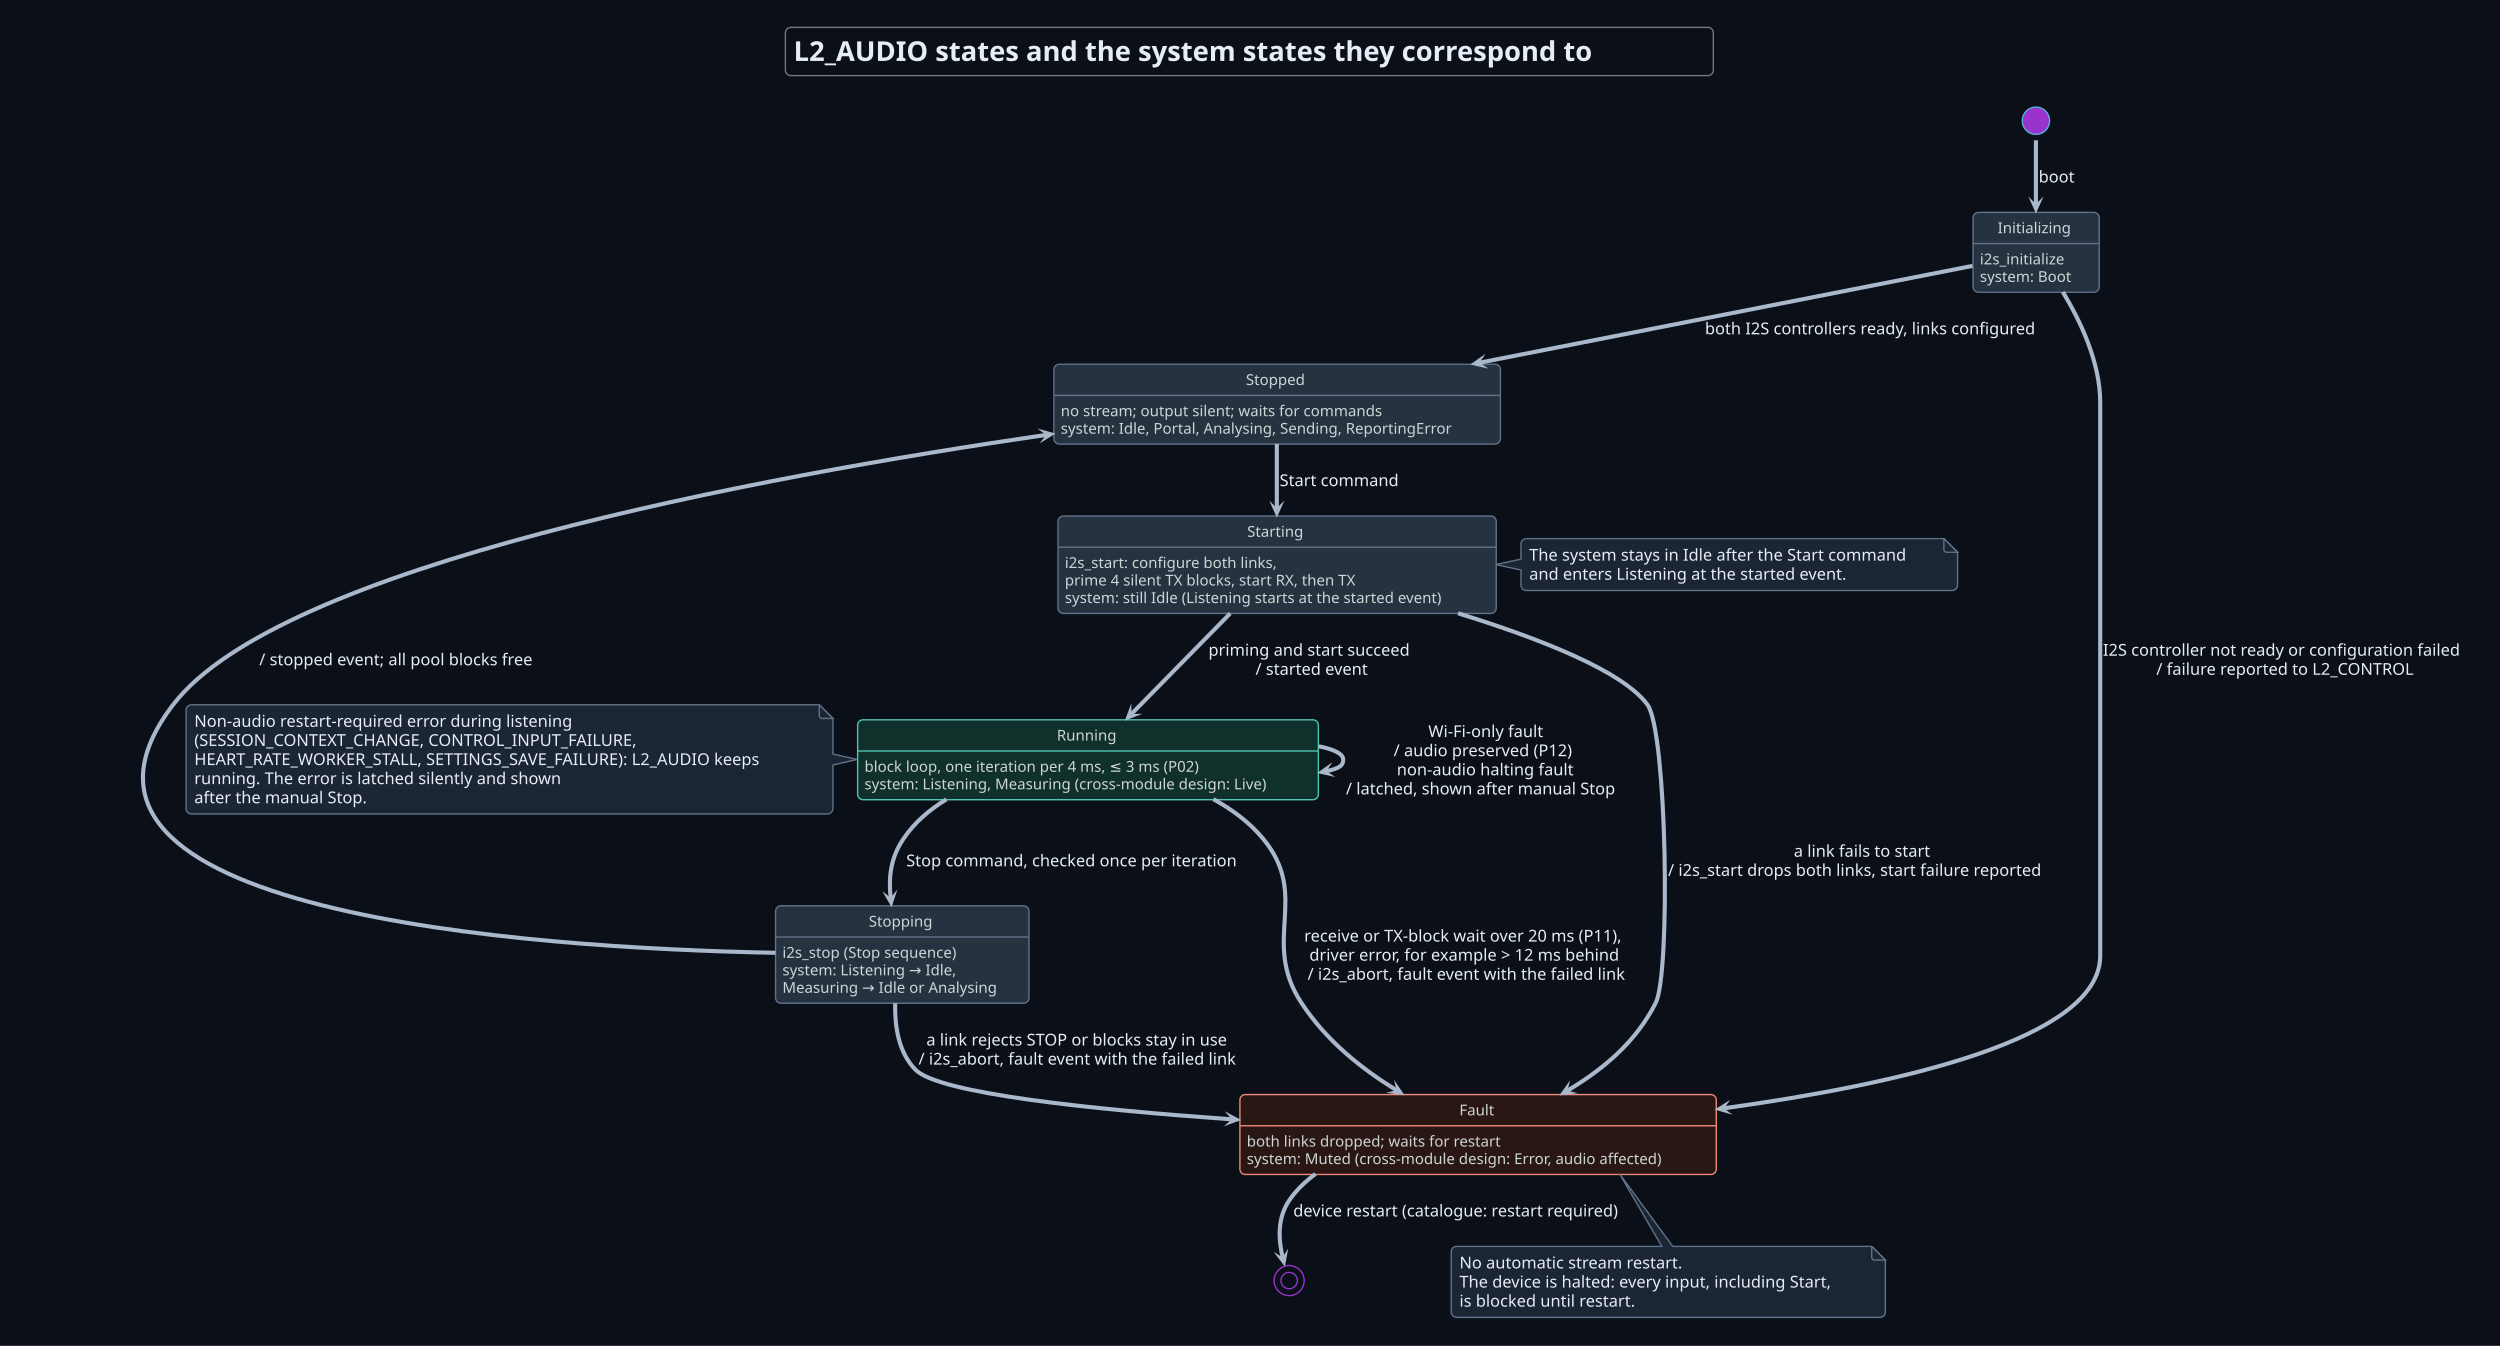
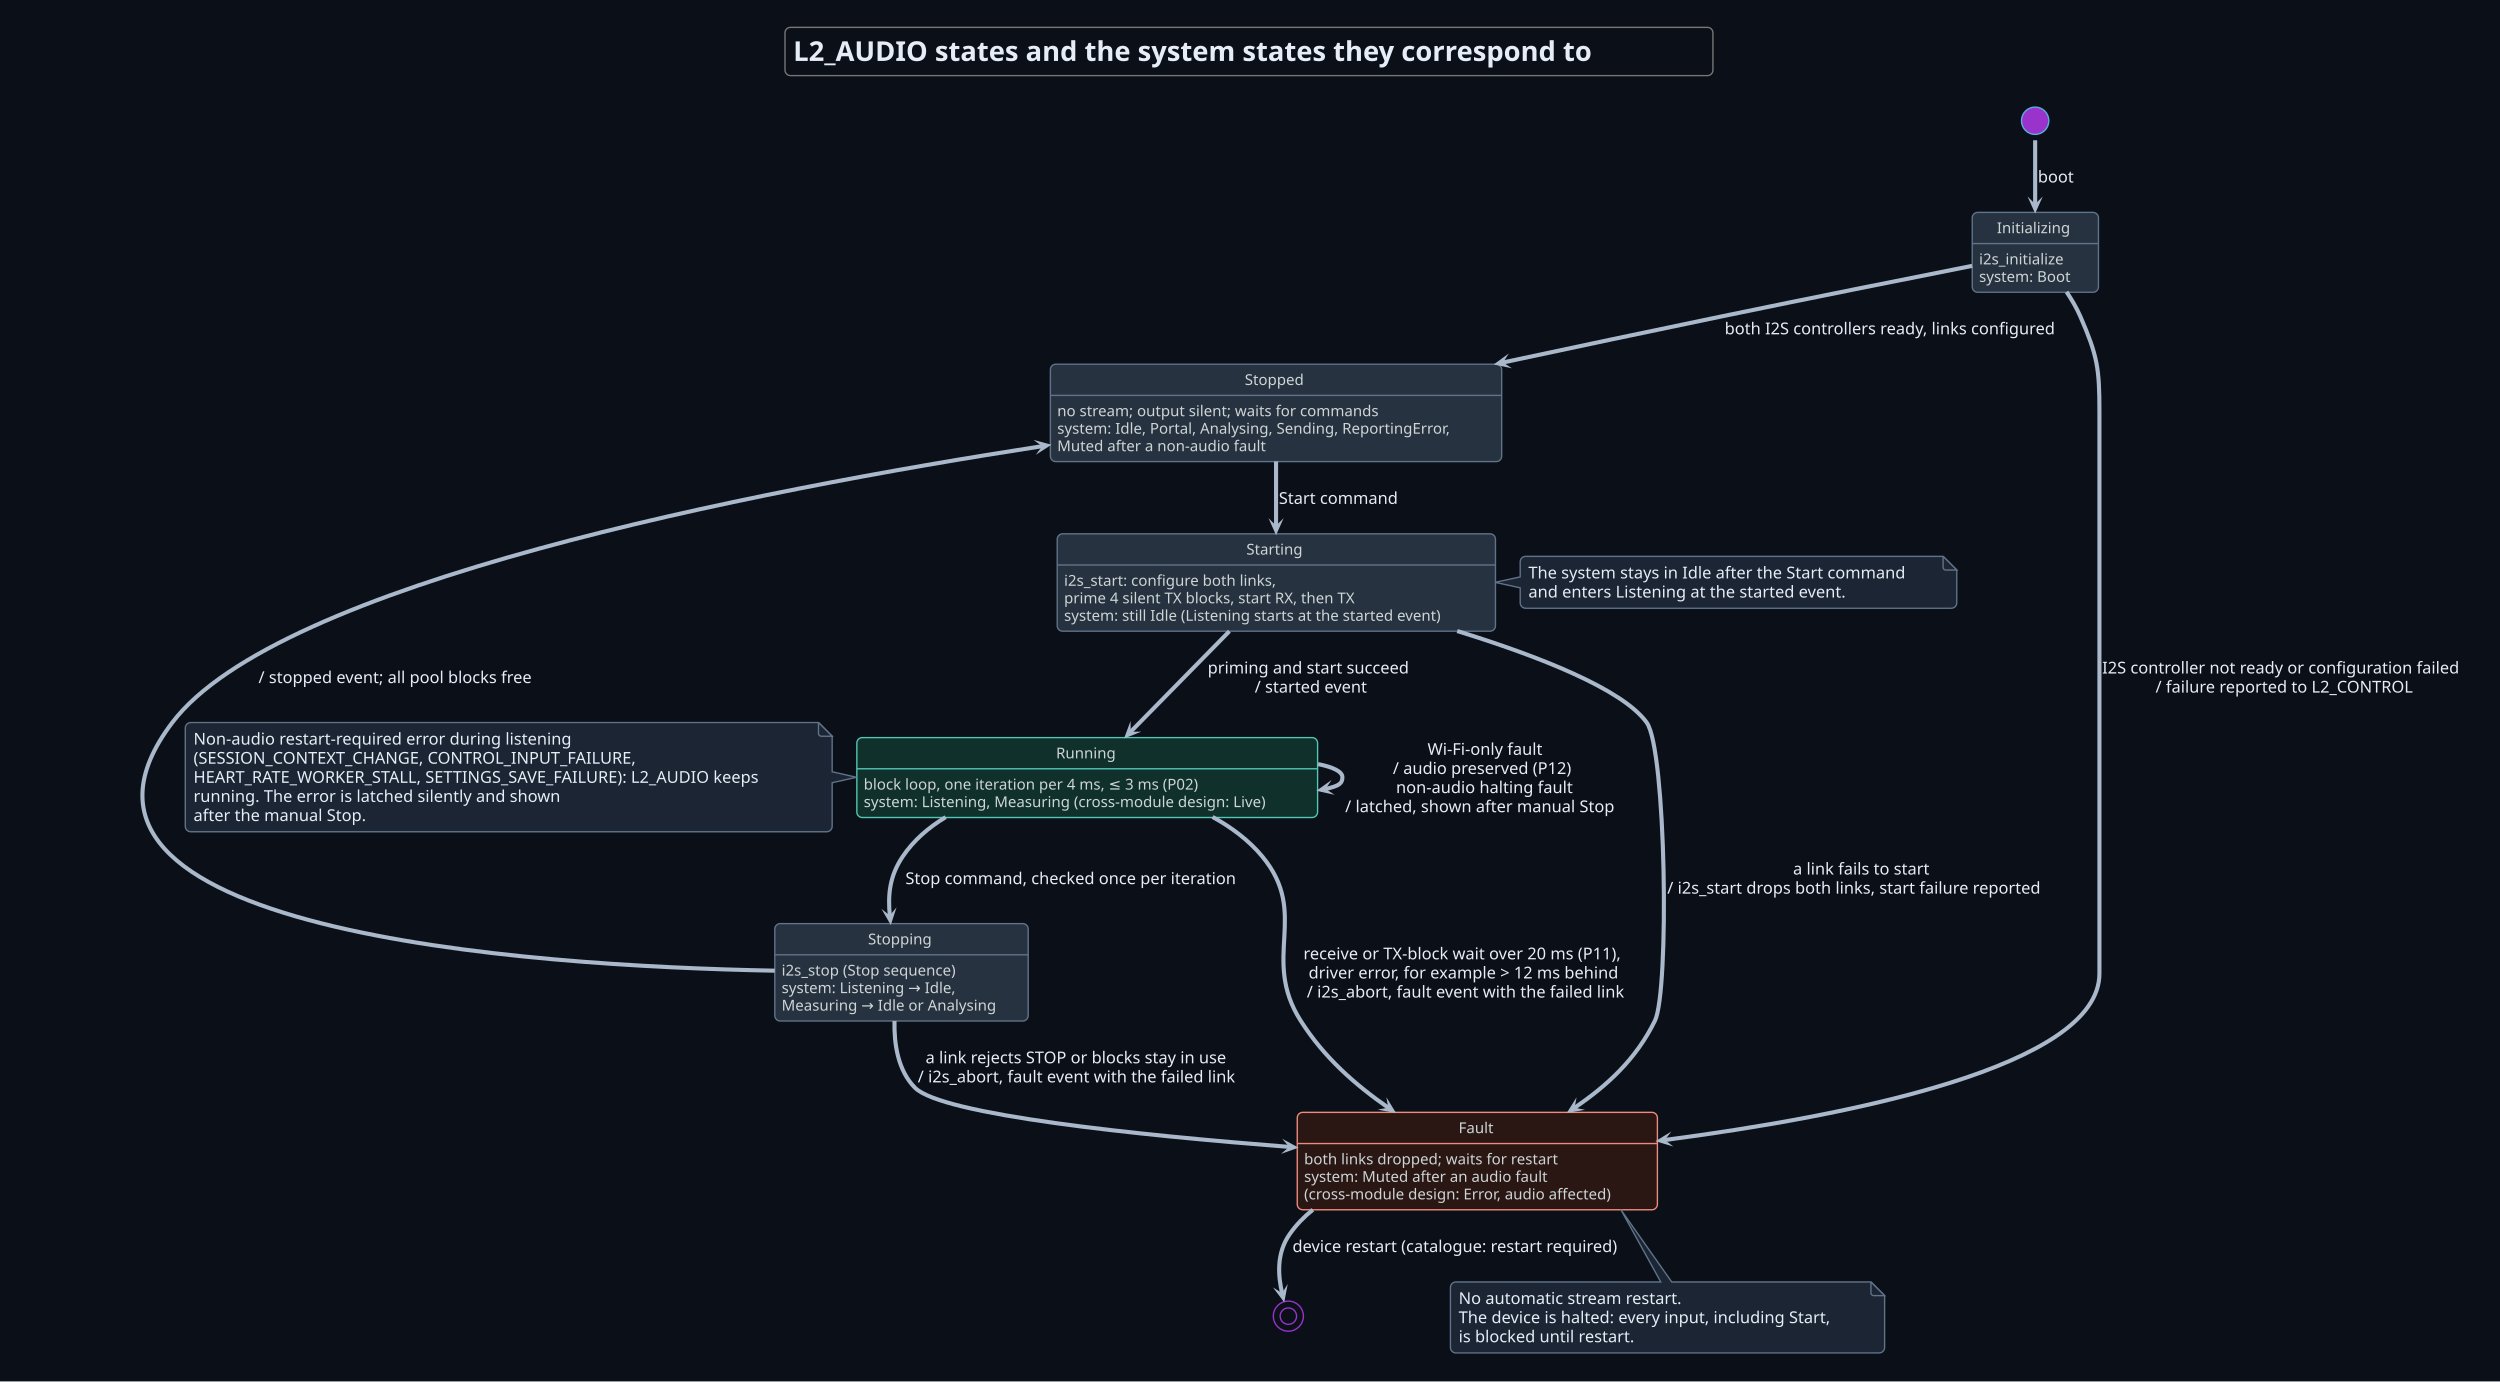
- <svg xmlns="http://www.w3.org/2000/svg" version="1.1" data-diagram-type="STATE" style="width:1904px;height:1025px;background:#0B1018;" width="1904.167px" height="1025px" viewBox="0 0 1904 1025" zoomAndPan="magnify" preserveAspectRatio="none" contentStyleType="text/css">
+ <svg xmlns="http://www.w3.org/2000/svg" version="1.1" data-diagram-type="STATE" style="width:1904px;height:1052px;background:#0B1018;" width="1904.167px" height="1052.083px" viewBox="0 0 1904 1052" zoomAndPan="magnify" preserveAspectRatio="none" contentStyleType="text/css">
  <defs />
  <g font-family="sans-serif" lengthAdjust="spacing">
-     <rect x="0" y="0" width="1904.167" height="1025" fill="#0B1018" style="stroke:none;" />
+     <rect x="0" y="0" width="1904.167" height="1052.083" fill="#0B1018" style="stroke:none;" />
    <g class="title" data-source-line="26">
-       <rect x="598.154" y="20.833" width="706.704" height="36.751" fill="none" style="stroke:#777;stroke-width:1.042;" rx="4.167" ry="4.167" />
-       <text x="604.404" y="46.421" fill="#E6EDF7" font-size="20.833" textLength="694.204" font-weight="700">L2_AUDIO states and the system states they correspond to</text>
+       <rect x="597.856" y="20.833" width="706.704" height="36.751" fill="none" style="stroke:#777;stroke-width:1.042;" rx="4.167" ry="4.167" />
+       <text x="604.106" y="46.421" fill="#E6EDF7" font-size="20.833" textLength="694.204" font-weight="700">L2_AUDIO states and the system states they correspond to</text>
    </g>
    <g class="entity" data-qualified-name="Initializing" id="ent0001" data-source-line="28">
-       <rect x="1502.647" y="161.751" width="96.135" height="60.848" fill="#273241" style="stroke:#61738A;stroke-width:1.042;" rx="4.167" ry="4.167" />
-       <line x1="1502.647" y1="185.506" x2="1598.782" y2="185.506" style="stroke:#61738A;stroke-width:1.042;" />
-       <text x="1521.403" y="177.596" fill="#CDD5D5" font-size="11.458" textLength="58.623">Initializing</text>
-       <text x="1507.856" y="201.35" fill="#CDD5D5" font-size="11.458" textLength="69.931">i2s_initialize</text>
-       <text x="1507.856" y="214.689" fill="#CDD5D5" font-size="11.458" textLength="75.302">system: Boot</text>
+       <rect x="1502.052" y="161.751" width="96.135" height="60.848" fill="#273241" style="stroke:#61738A;stroke-width:1.042;" rx="4.167" ry="4.167" />
+       <line x1="1502.052" y1="185.506" x2="1598.187" y2="185.506" style="stroke:#61738A;stroke-width:1.042;" />
+       <text x="1520.808" y="177.596" fill="#CDD5D5" font-size="11.458" textLength="58.623">Initializing</text>
+       <text x="1507.261" y="201.35" fill="#CDD5D5" font-size="11.458" textLength="69.931">i2s_initialize</text>
+       <text x="1507.261" y="214.689" fill="#CDD5D5" font-size="11.458" textLength="75.302">system: Boot</text>
    </g>
    <g class="entity" data-qualified-name="Stopped" id="ent0002" data-source-line="29">
-       <rect x="802.647" y="277.376" width="340.067" height="60.848" fill="#273241" style="stroke:#61738A;stroke-width:1.042;" rx="4.167" ry="4.167" />
-       <line x1="802.647" y1="301.131" x2="1142.714" y2="301.131" style="stroke:#61738A;stroke-width:1.042;" />
-       <text x="948.857" y="293.221" fill="#CDD5D5" font-size="11.458" textLength="47.646">Stopped</text>
-       <text x="807.856" y="316.975" fill="#CDD5D5" font-size="11.458" textLength="262.143">no stream; output silent; waits for commands</text>
-       <text x="807.856" y="330.314" fill="#CDD5D5" font-size="11.458" textLength="319.233">system: Idle, Portal, Analysing, Sending, ReportingError</text>
+       <rect x="799.969" y="277.376" width="343.709" height="74.186" fill="#273241" style="stroke:#61738A;stroke-width:1.042;" rx="4.167" ry="4.167" />
+       <line x1="799.969" y1="301.131" x2="1143.678" y2="301.131" style="stroke:#61738A;stroke-width:1.042;" />
+       <text x="948" y="293.221" fill="#CDD5D5" font-size="11.458" textLength="47.646">Stopped</text>
+       <text x="805.177" y="316.975" fill="#CDD5D5" font-size="11.458" textLength="262.143">no stream; output silent; waits for commands</text>
+       <text x="805.177" y="330.314" fill="#CDD5D5" font-size="11.458" textLength="322.875">system: Idle, Portal, Analysing, Sending, ReportingError,</text>
+       <text x="805.177" y="343.652" fill="#CDD5D5" font-size="11.458" textLength="168.277">Muted after a non-audio fault</text>
    </g>
    <g class="entity" data-qualified-name="Starting" id="ent0003" data-source-line="30">
-       <rect x="805.772" y="393.001" width="333.778" height="74.186" fill="#273241" style="stroke:#61738A;stroke-width:1.042;" rx="4.167" ry="4.167" />
-       <line x1="805.772" y1="416.756" x2="1139.55" y2="416.756" style="stroke:#61738A;stroke-width:1.042;" />
-       <text x="949.806" y="408.846" fill="#CDD5D5" font-size="11.458" textLength="45.71">Starting</text>
-       <text x="810.981" y="432.6" fill="#CDD5D5" font-size="11.458" textLength="173.649">i2s_start: configure both links,</text>
-       <text x="810.981" y="445.939" fill="#CDD5D5" font-size="11.458" textLength="242.869">prime 4 silent TX blocks, start RX, then TX</text>
-       <text x="810.981" y="459.277" fill="#CDD5D5" font-size="11.458" textLength="312.945">system: still Idle (Listening starts at the started event)</text>
+       <rect x="805.177" y="406.543" width="333.778" height="74.186" fill="#273241" style="stroke:#61738A;stroke-width:1.042;" rx="4.167" ry="4.167" />
+       <line x1="805.177" y1="430.298" x2="1138.955" y2="430.298" style="stroke:#61738A;stroke-width:1.042;" />
+       <text x="949.211" y="422.387" fill="#CDD5D5" font-size="11.458" textLength="45.71">Starting</text>
+       <text x="810.386" y="446.142" fill="#CDD5D5" font-size="11.458" textLength="173.649">i2s_start: configure both links,</text>
+       <text x="810.386" y="459.48" fill="#CDD5D5" font-size="11.458" textLength="242.869">prime 4 silent TX blocks, start RX, then TX</text>
+       <text x="810.386" y="472.819" fill="#CDD5D5" font-size="11.458" textLength="312.945">system: still Idle (Listening starts at the started event)</text>
    </g>
    <g class="entity" data-qualified-name="Running" id="ent0004" data-source-line="31">
-       <rect x="653.168" y="548.21" width="350.898" height="60.848" fill="#10302B" style="stroke:#52C7B4;stroke-width:1.042;" rx="4.167" ry="4.167" />
-       <line x1="653.168" y1="571.965" x2="1004.066" y2="571.965" style="stroke:#52C7B4;stroke-width:1.042;" />
-       <text x="804.884" y="564.054" fill="#CDD5D5" font-size="11.458" textLength="47.467">Running</text>
-       <text x="658.376" y="587.809" fill="#CDD5D5" font-size="11.458" textLength="276.225">block loop, one iteration per 4 ms, ≤ 3 ms (P02)</text>
-       <text x="658.376" y="601.147" fill="#CDD5D5" font-size="11.458" textLength="330.065">system: Listening, Measuring (cross-module design: Live)</text>
+       <rect x="652.573" y="561.751" width="350.898" height="60.848" fill="#10302B" style="stroke:#52C7B4;stroke-width:1.042;" rx="4.167" ry="4.167" />
+       <line x1="652.573" y1="585.506" x2="1003.471" y2="585.506" style="stroke:#52C7B4;stroke-width:1.042;" />
+       <text x="804.289" y="577.596" fill="#CDD5D5" font-size="11.458" textLength="47.467">Running</text>
+       <text x="657.781" y="601.35" fill="#CDD5D5" font-size="11.458" textLength="276.225">block loop, one iteration per 4 ms, ≤ 3 ms (P02)</text>
+       <text x="657.781" y="614.689" fill="#CDD5D5" font-size="11.458" textLength="330.065">system: Listening, Measuring (cross-module design: Live)</text>
    </g>
    <g class="entity" data-qualified-name="Stopping" id="ent0005" data-source-line="32">
-       <rect x="590.668" y="689.876" width="193.005" height="74.186" fill="#273241" style="stroke:#61738A;stroke-width:1.042;" rx="4.167" ry="4.167" />
-       <line x1="590.668" y1="713.631" x2="783.673" y2="713.631" style="stroke:#61738A;stroke-width:1.042;" />
-       <text x="661.649" y="705.721" fill="#CDD5D5" font-size="11.458" textLength="51.042">Stopping</text>
-       <text x="595.876" y="729.475" fill="#CDD5D5" font-size="11.458" textLength="144.41">i2s_stop (Stop sequence)</text>
-       <text x="595.876" y="742.814" fill="#CDD5D5" font-size="11.458" textLength="142.401">system: Listening → Idle,</text>
-       <text x="595.876" y="756.152" fill="#CDD5D5" font-size="11.458" textLength="172.172">Measuring → Idle or Analysing</text>
+       <rect x="590.073" y="703.418" width="193.005" height="74.186" fill="#273241" style="stroke:#61738A;stroke-width:1.042;" rx="4.167" ry="4.167" />
+       <line x1="590.073" y1="727.173" x2="783.078" y2="727.173" style="stroke:#61738A;stroke-width:1.042;" />
+       <text x="661.054" y="719.262" fill="#CDD5D5" font-size="11.458" textLength="51.042">Stopping</text>
+       <text x="595.281" y="743.017" fill="#CDD5D5" font-size="11.458" textLength="144.41">i2s_stop (Stop sequence)</text>
+       <text x="595.281" y="756.355" fill="#CDD5D5" font-size="11.458" textLength="142.401">system: Listening → Idle,</text>
+       <text x="595.281" y="769.694" fill="#CDD5D5" font-size="11.458" textLength="172.172">Measuring → Idle or Analysing</text>
    </g>
    <g class="entity" data-qualified-name="Fault" id="ent0006" data-source-line="33">
-       <rect x="944.314" y="833.626" width="362.815" height="60.848" fill="#2A1714" style="stroke:#F08A7C;stroke-width:1.042;" rx="4.167" ry="4.167" />
-       <line x1="944.314" y1="857.381" x2="1307.129" y2="857.381" style="stroke:#F08A7C;stroke-width:1.042;" />
-       <text x="1111.446" y="849.471" fill="#CDD5D5" font-size="11.458" textLength="28.551">Fault</text>
-       <text x="949.522" y="873.225" fill="#CDD5D5" font-size="11.458" textLength="206.451">both links dropped; waits for restart</text>
-       <text x="949.522" y="886.564" fill="#CDD5D5" font-size="11.458" textLength="341.982">system: Muted (cross-module design: Error, audio affected)</text>
+       <rect x="987.99" y="847.168" width="274.282" height="74.186" fill="#2A1714" style="stroke:#F08A7C;stroke-width:1.042;" rx="4.167" ry="4.167" />
+       <line x1="987.99" y1="870.923" x2="1262.272" y2="870.923" style="stroke:#F08A7C;stroke-width:1.042;" />
+       <text x="1110.855" y="863.012" fill="#CDD5D5" font-size="11.458" textLength="28.551">Fault</text>
+       <text x="993.198" y="886.767" fill="#CDD5D5" font-size="11.458" textLength="206.451">both links dropped; waits for restart</text>
+       <text x="993.198" y="900.105" fill="#CDD5D5" font-size="11.458" textLength="198.798">system: Muted after an audio fault</text>
+       <text x="993.198" y="913.444" fill="#CDD5D5" font-size="11.458" textLength="253.448">(cross-module design: Error, audio affected)</text>
    </g>
    <g class="start_entity" data-qualified-name=".start." id="ent0007" data-source-line="34">
-       <ellipse cx="1550.564" cy="91.96" rx="10.417" ry="10.417" fill="#93C" style="stroke:#55B2DE;stroke-width:1.042;" />
+       <ellipse cx="1549.969" cy="91.96" rx="10.417" ry="10.417" fill="#93C" style="stroke:#55B2DE;stroke-width:1.042;" />
    </g>
    <g class="end_entity" data-qualified-name=".end." id="ent0019" data-source-line="45">
-       <ellipse cx="981.814" cy="975.293" rx="11.458" ry="11.458" fill="none" style="stroke:#93C;stroke-width:1.042;" />
-       <ellipse cx="981.814" cy="975.293" rx="6.25" ry="6.25" fill="none" style="stroke:#93C;stroke-width:1.042;" />
+       <ellipse cx="981.219" cy="1002.376" rx="11.458" ry="11.458" fill="none" style="stroke:#93C;stroke-width:1.042;" />
+       <ellipse cx="981.219" cy="1002.376" rx="6.25" ry="6.25" fill="none" style="stroke:#93C;stroke-width:1.042;" />
    </g>
    <g class="entity" data-qualified-name="GMN21" id="ent0022" data-source-line="47">
-       <path d="M1105.251,953.418 L1105.251,999.154 A4.167,4.167 0 0 0 1109.418,1003.32 L1431.737,1003.32 A4.167,4.167 0 0 0 1435.903,999.154 L1435.903,959.668 L1425.487,949.251 L1273.967,949.251 L1233.603,894.229 L1265.634,949.251 L1109.418,949.251 A4.167,4.167 0 0 0 1105.251,953.418" style="stroke:#61738A;stroke-width:1.042;" fill="#1B2533" />
-       <path d="M1425.487,949.251 L1425.487,957.585 A2.083,2.083 0 0 0 1427.57,959.668 L1435.903,959.668 L1425.487,949.251" style="stroke:#61738A;stroke-width:1.042;" fill="#1B2533" />
-       <text x="1111.501" y="966.062" fill="#E6EDF7" font-size="12.5" textLength="182.129">No automatic stream restart.</text>
-       <text x="1111.501" y="980.613" fill="#E6EDF7" font-size="12.5" textLength="308.777">The device is halted: every input, including Start,</text>
-       <text x="1111.501" y="995.164" fill="#E6EDF7" font-size="12.5" textLength="144.305">is blocked until restart.</text>
+       <path d="M1104.656,980.501 L1104.656,1026.237 A4.167,4.167 0 0 0 1108.823,1030.404 L1431.142,1030.404 A4.167,4.167 0 0 0 1435.308,1026.237 L1435.308,986.751 L1424.892,976.335 L1273.177,976.335 L1234.346,921.132 L1264.844,976.335 L1108.823,976.335 A4.167,4.167 0 0 0 1104.656,980.501" style="stroke:#61738A;stroke-width:1.042;" fill="#1B2533" />
+       <path d="M1424.892,976.335 L1424.892,984.668 A2.083,2.083 0 0 0 1426.975,986.751 L1435.308,986.751 L1424.892,976.335" style="stroke:#61738A;stroke-width:1.042;" fill="#1B2533" />
+       <text x="1110.906" y="993.146" fill="#E6EDF7" font-size="12.5" textLength="182.129">No automatic stream restart.</text>
+       <text x="1110.906" y="1007.697" fill="#E6EDF7" font-size="12.5" textLength="308.777">The device is halted: every input, including Start,</text>
+       <text x="1110.906" y="1022.247" fill="#E6EDF7" font-size="12.5" textLength="144.305">is blocked until restart.</text>
    </g>
    <g class="entity" data-qualified-name="GMN24" id="ent0025" data-source-line="52">
-       <path d="M141.71,540.918 L141.71,615.755 A4.167,4.167 0 0 0 145.876,619.922 L630.207,619.922 A4.167,4.167 0 0 0 634.373,615.755 L634.373,582.585 L652.818,578.418 L634.373,574.251 L634.373,547.168 L623.957,536.751 L145.876,536.751 A4.167,4.167 0 0 0 141.71,540.918" style="stroke:#61738A;stroke-width:1.042;" fill="#1B2533" />
-       <path d="M623.957,536.751 L623.957,545.085 A2.083,2.083 0 0 0 626.04,547.168 L634.373,547.168 L623.957,536.751" style="stroke:#61738A;stroke-width:1.042;" fill="#1B2533" />
-       <text x="147.96" y="553.562" fill="#E6EDF7" font-size="12.5" textLength="303.723">Non-audio restart-required error during listening</text>
-       <text x="147.96" y="568.113" fill="#E6EDF7" font-size="12.5" textLength="360.162">(SESSION_CONTEXT_CHANGE, CONTROL_INPUT_FAILURE,</text>
-       <text x="147.96" y="582.664" fill="#E6EDF7" font-size="12.5" textLength="470.789">HEART_RATE_WORKER_STALL, SETTINGS_SAVE_FAILURE): L2_AUDIO keeps</text>
-       <text x="147.96" y="597.215" fill="#E6EDF7" font-size="12.5" textLength="299.054">running. The error is latched silently and shown</text>
-       <text x="147.96" y="611.766" fill="#E6EDF7" font-size="12.5" textLength="141.431">after the manual Stop.</text>
+       <path d="M141.115,554.46 L141.115,629.297 A4.167,4.167 0 0 0 145.281,633.464 L629.612,633.464 A4.167,4.167 0 0 0 633.778,629.297 L633.778,596.126 L652.223,591.96 L633.778,587.793 L633.778,560.71 L623.362,550.293 L145.281,550.293 A4.167,4.167 0 0 0 141.115,554.46" style="stroke:#61738A;stroke-width:1.042;" fill="#1B2533" />
+       <path d="M623.362,550.293 L623.362,558.626 A2.083,2.083 0 0 0 625.445,560.71 L633.778,560.71 L623.362,550.293" style="stroke:#61738A;stroke-width:1.042;" fill="#1B2533" />
+       <text x="147.365" y="567.104" fill="#E6EDF7" font-size="12.5" textLength="303.723">Non-audio restart-required error during listening</text>
+       <text x="147.365" y="581.655" fill="#E6EDF7" font-size="12.5" textLength="360.162">(SESSION_CONTEXT_CHANGE, CONTROL_INPUT_FAILURE,</text>
+       <text x="147.365" y="596.206" fill="#E6EDF7" font-size="12.5" textLength="470.789">HEART_RATE_WORKER_STALL, SETTINGS_SAVE_FAILURE): L2_AUDIO keeps</text>
+       <text x="147.365" y="610.756" fill="#E6EDF7" font-size="12.5" textLength="299.054">running. The error is latched silently and shown</text>
+       <text x="147.365" y="625.307" fill="#E6EDF7" font-size="12.5" textLength="141.431">after the manual Stop.</text>
    </g>
    <g class="entity" data-qualified-name="GMN27" id="ent0028" data-source-line="59">
-       <path d="M1158.376,414.355 L1158.376,425.814 L1139.197,429.98 L1158.376,434.147 L1158.376,445.54 A4.167,4.167 0 0 0 1162.543,449.707 L1486.705,449.707 A4.167,4.167 0 0 0 1490.872,445.54 L1490.872,420.605 L1480.455,410.189 L1162.543,410.189 A4.167,4.167 0 0 0 1158.376,414.355" style="stroke:#61738A;stroke-width:1.042;" fill="#1B2533" />
-       <path d="M1480.455,410.189 L1480.455,418.522 A2.083,2.083 0 0 0 1482.538,420.605 L1490.872,420.605 L1480.455,410.189" style="stroke:#61738A;stroke-width:1.042;" fill="#1B2533" />
-       <text x="1164.626" y="427" fill="#E6EDF7" font-size="12.5" textLength="310.62">The system stays in Idle after the Start command</text>
-       <text x="1164.626" y="441.551" fill="#E6EDF7" font-size="12.5" textLength="261.395">and enters Listening at the started event.</text>
+       <path d="M1157.781,427.897 L1157.781,439.355 L1138.602,443.522 L1157.781,447.689 L1157.781,459.082 A4.167,4.167 0 0 0 1161.948,463.249 L1486.11,463.249 A4.167,4.167 0 0 0 1490.276,459.082 L1490.276,434.147 L1479.86,423.73 L1161.948,423.73 A4.167,4.167 0 0 0 1157.781,427.897" style="stroke:#61738A;stroke-width:1.042;" fill="#1B2533" />
+       <path d="M1479.86,423.73 L1479.86,432.064 A2.083,2.083 0 0 0 1481.943,434.147 L1490.276,434.147 L1479.86,423.73" style="stroke:#61738A;stroke-width:1.042;" fill="#1B2533" />
+       <text x="1164.031" y="440.542" fill="#E6EDF7" font-size="12.5" textLength="310.62">The system stays in Idle after the Start command</text>
+       <text x="1164.031" y="455.092" fill="#E6EDF7" font-size="12.5" textLength="261.395">and enters Listening at the started event.</text>
    </g>
    <g class="link" data-entity-1="ent0007" data-entity-2="ent0001" id="lnk8" data-link-type="dependency">
-       <polygon points="1550.564,161.366,1554.731,151.991,1550.564,156.158,1546.397,151.991,1550.564,161.366" fill="#A9B8CA" style="stroke:#A9B8CA;stroke-width:1.042;stroke-linejoin:miter;stroke-miterlimit:10;" />
-       <path d="M1550.564,106.836 C1550.564,120.331 1550.564,137.767 1550.564,156.158" style="stroke:#A9B8CA;stroke-width:3.125;" fill="none" />
-       <text x="1552.647" y="138.979" fill="#E6EDF7" font-size="12.5" textLength="28.131">boot</text>
+       <polygon points="1549.969,161.366,1554.136,151.991,1549.969,156.158,1545.802,151.991,1549.969,161.366" fill="#A9B8CA" style="stroke:#A9B8CA;stroke-width:1.042;stroke-linejoin:miter;stroke-miterlimit:10;" />
+       <path d="M1549.969,106.836 C1549.969,120.331 1549.969,137.767 1549.969,156.158" style="stroke:#A9B8CA;stroke-width:3.125;" fill="none" />
+       <text x="1552.052" y="138.979" fill="#E6EDF7" font-size="12.5" textLength="28.131">boot</text>
    </g>
    <g class="link" data-entity-1="ent0001" data-entity-2="ent0002" id="lnk9" data-link-type="dependency">
-       <polygon points="1121.017,277.363,1131.019,279.645,1126.127,276.359,1129.413,271.468,1121.017,277.363" fill="#A9B8CA" style="stroke:#A9B8CA;stroke-width:1.042;stroke-linejoin:miter;stroke-miterlimit:10;" />
-       <path d="M1502.268,202.487 C1419.361,218.769 1251.869,251.664 1126.127,276.359" style="stroke:#A9B8CA;stroke-width:3.125;" fill="none" />
-       <text x="1298.481" y="254.604" fill="#E6EDF7" font-size="12.5" textLength="269.617">both I2S controllers ready, links configured</text>
+       <polygon points="1138.87,277.295,1148.909,279.411,1143.964,276.207,1147.168,271.262,1138.87,277.295" fill="#A9B8CA" style="stroke:#A9B8CA;stroke-width:1.042;stroke-linejoin:miter;stroke-miterlimit:10;" />
+       <path d="M1501.961,202.472 C1453.765,212.02 1377.402,227.26 1311.427,240.918 C1255.202,252.558 1198.899,264.47 1143.964,276.207" style="stroke:#A9B8CA;stroke-width:3.125;" fill="none" />
+       <text x="1313.511" y="254.604" fill="#E6EDF7" font-size="12.5" textLength="269.617">both I2S controllers ready, links configured</text>
    </g>
    <g class="link" data-entity-1="ent0001" data-entity-2="ent0006" id="lnk10" data-link-type="dependency">
-       <polygon points="1307.114,844.874,1316.97,847.723,1312.274,844.163,1315.833,839.467,1307.114,844.874" fill="#A9B8CA" style="stroke:#A9B8CA;stroke-width:1.042;stroke-linejoin:miter;stroke-miterlimit:10;" />
-       <path d="M1571.043,222.361 C1584.459,244.46 1599.522,276.061 1599.522,306.543 C1599.522,306.543 1599.522,306.543 1599.522,727.897 C1599.522,791.259 1446.004,825.749 1312.274,844.163" style="stroke:#A9B8CA;stroke-width:3.125;" fill="none" />
-       <text x="1601.606" y="499.396" fill="#E6EDF7" font-size="12.5" textLength="289.948">I2S controller not ready or configuration failed</text>
-       <text x="1642.231" y="513.947" fill="#E6EDF7" font-size="12.5" textLength="208.698">/ failure reported to L2_CONTROL</text>
+       <polygon points="1262.057,868.988,1271.894,871.902,1267.221,868.312,1270.812,863.639,1262.057,868.988" fill="#A9B8CA" style="stroke:#A9B8CA;stroke-width:1.042;stroke-linejoin:miter;stroke-miterlimit:10;" />
+       <path d="M1573.861,222.244 C1577.837,228.161 1581.565,234.535 1584.344,240.918 C1597.443,271.013 1598.927,280.492 1598.927,313.314 C1598.927,313.314 1598.927,313.314 1598.927,741.439 C1598.927,812.291 1407.199,849.985 1267.221,868.312" style="stroke:#A9B8CA;stroke-width:3.125;" fill="none" />
+       <text x="1601.011" y="512.937" fill="#E6EDF7" font-size="12.5" textLength="289.948">I2S controller not ready or configuration failed</text>
+       <text x="1641.636" y="527.488" fill="#E6EDF7" font-size="12.5" textLength="208.698">/ failure reported to L2_CONTROL</text>
    </g>
    <g class="link" data-entity-1="ent0002" data-entity-2="ent0003" id="lnk11" data-link-type="dependency">
-       <polygon points="972.439,392.939,976.606,383.564,972.439,387.731,968.272,383.564,972.439,392.939" fill="#A9B8CA" style="stroke:#A9B8CA;stroke-width:1.042;stroke-linejoin:miter;stroke-miterlimit:10;" />
-       <path d="M972.439,338.058 C972.439,354.615 972.439,370.208 972.439,387.731" style="stroke:#A9B8CA;stroke-width:3.125;" fill="none" />
-       <text x="974.522" y="370.229" fill="#E6EDF7" font-size="12.5" textLength="96.899">Start command</text>
+       <polygon points="971.844,406.313,976.011,396.938,971.844,401.105,967.677,396.938,971.844,406.313" fill="#A9B8CA" style="stroke:#A9B8CA;stroke-width:1.042;stroke-linejoin:miter;stroke-miterlimit:10;" />
+       <path d="M971.844,351.474 C971.844,368.645 971.844,383.922 971.844,401.105" style="stroke:#A9B8CA;stroke-width:3.125;" fill="none" />
+       <text x="973.927" y="383.771" fill="#E6EDF7" font-size="12.5" textLength="96.899">Start command</text>
    </g>
    <g class="link" data-entity-1="ent0003" data-entity-2="ent0004" id="lnk12" data-link-type="dependency">
-       <polygon points="857.544,547.999,867.086,544.23,861.194,544.283,861.141,538.391,857.544,547.999" fill="#A9B8CA" style="stroke:#A9B8CA;stroke-width:1.042;stroke-linejoin:miter;stroke-miterlimit:10;" />
-       <path d="M936.905,467.2 C912.462,492.086 884.058,521.004 861.194,544.283" style="stroke:#A9B8CA;stroke-width:3.125;" fill="none" />
-       <text x="920.356" y="499.396" fill="#E6EDF7" font-size="12.5" textLength="164.099">priming and start succeed</text>
-       <text x="956.156" y="513.947" fill="#E6EDF7" font-size="12.5" textLength="92.499">/ started event</text>
+       <polygon points="856.949,561.54,866.491,557.772,860.598,557.824,860.546,551.932,856.949,561.54" fill="#A9B8CA" style="stroke:#A9B8CA;stroke-width:1.042;stroke-linejoin:miter;stroke-miterlimit:10;" />
+       <path d="M936.31,480.741 C911.867,505.628 883.463,534.546 860.598,557.824" style="stroke:#A9B8CA;stroke-width:3.125;" fill="none" />
+       <text x="919.761" y="512.937" fill="#E6EDF7" font-size="12.5" textLength="164.099">priming and start succeed</text>
+       <text x="955.561" y="527.488" fill="#E6EDF7" font-size="12.5" textLength="92.499">/ started event</text>
    </g>
    <g class="link" data-entity-1="ent0003" data-entity-2="ent0006" id="lnk13" data-link-type="dependency">
-       <polygon points="1188.69,833.608,1198.879,832.409,1193.17,830.951,1194.628,825.242,1188.69,833.608" fill="#A9B8CA" style="stroke:#A9B8CA;stroke-width:1.042;stroke-linejoin:miter;stroke-miterlimit:10;" />
-       <path d="M1110.436,467.062 C1172.612,486.289 1236.241,511.211 1254.731,536.751 C1269.532,557.197 1272.409,741.329 1260.981,763.835 C1245.622,794.081 1220.677,814.636 1193.17,830.951" style="stroke:#A9B8CA;stroke-width:3.125;" fill="none" />
-       <text x="1366.156" y="652.521" fill="#E6EDF7" font-size="12.5" textLength="112.842">a link fails to start</text>
-       <text x="1270.356" y="667.072" fill="#E6EDF7" font-size="12.5" textLength="304.443">/ i2s_start drops both links, start failure reported</text>
+       <polygon points="1194.253,846.98,1204.357,845.198,1198.573,844.07,1199.701,838.286,1194.253,846.98" fill="#A9B8CA" style="stroke:#A9B8CA;stroke-width:1.042;stroke-linejoin:miter;stroke-miterlimit:10;" />
+       <path d="M1109.841,480.603 C1172.017,499.83 1235.646,524.752 1254.136,550.293 C1268.937,570.739 1271.454,754.692 1260.386,777.376 C1246.26,806.327 1224.271,826.758 1198.573,844.07" style="stroke:#A9B8CA;stroke-width:3.125;" fill="none" />
+       <text x="1365.561" y="666.062" fill="#E6EDF7" font-size="12.5" textLength="112.842">a link fails to start</text>
+       <text x="1269.761" y="680.613" fill="#E6EDF7" font-size="12.5" textLength="304.443">/ i2s_start drops both links, start failure reported</text>
    </g>
    <g class="link" data-entity-1="ent0004" data-entity-2="ent0005" id="lnk14" data-link-type="dependency">
-       <polygon points="678.895,689.703,682.066,679.946,678.354,684.523,673.778,680.811,678.895,689.703" fill="#A9B8CA" style="stroke:#A9B8CA;stroke-width:1.042;stroke-linejoin:miter;stroke-miterlimit:10;" />
-       <path d="M720.804,608.792 C707.929,616.572 696.415,626.406 688.064,638.835 C678.21,653.5 676.605,667.749 678.354,684.523" style="stroke:#A9B8CA;stroke-width:3.125;" fill="none" />
-       <text x="690.147" y="659.812" fill="#E6EDF7" font-size="12.5" textLength="270.575">Stop command, checked once per iteration</text>
+       <polygon points="678.3,703.245,681.471,693.488,677.759,698.064,673.183,694.352,678.3,703.245" fill="#A9B8CA" style="stroke:#A9B8CA;stroke-width:1.042;stroke-linejoin:miter;stroke-miterlimit:10;" />
+       <path d="M720.209,622.333 C707.334,630.114 695.82,639.948 687.469,652.376 C677.615,667.042 676.01,681.29 677.759,698.064" style="stroke:#A9B8CA;stroke-width:3.125;" fill="none" />
+       <text x="689.552" y="673.354" fill="#E6EDF7" font-size="12.5" textLength="270.575">Stop command, checked once per iteration</text>
    </g>
    <g class="link" data-entity-1="ent0005" data-entity-2="ent0002" id="lnk15" data-link-type="dependency">
-       <polygon points="802.568,330.362,792.69,327.589,797.413,331.112,793.89,335.836,802.568,330.362" fill="#A9B8CA" style="stroke:#A9B8CA;stroke-width:1.042;stroke-linejoin:miter;stroke-miterlimit:10;" />
-       <path d="M590.567,725.665 C401.43,721.955 10.417,695.483 131.814,536.751 C212.828,430.822 576.078,363.321 797.413,331.112" style="stroke:#A9B8CA;stroke-width:3.125;" fill="none" />
-       <text x="197.439" y="506.687" fill="#E6EDF7" font-size="12.5" textLength="224.329">/ stopped event; all pool blocks free</text>
+       <polygon points="799.546,338.903,789.646,336.213,794.399,339.696,790.916,344.449,799.546,338.903" fill="#A9B8CA" style="stroke:#A9B8CA;stroke-width:1.042;stroke-linejoin:miter;stroke-miterlimit:10;" />
+       <path d="M590.069,739.28 C401.112,735.708 10.417,709.478 131.219,550.293 C211.716,444.219 572.738,373.874 794.399,339.696" style="stroke:#A9B8CA;stroke-width:3.125;" fill="none" />
+       <text x="196.844" y="520.229" fill="#E6EDF7" font-size="12.5" textLength="224.329">/ stopped event; all pool blocks free</text>
    </g>
    <g class="link" data-entity-1="ent0005" data-entity-2="ent0006" id="lnk16" data-link-type="dependency">
-       <polygon points="944.039,852.927,934.982,848.107,938.844,852.558,934.393,856.42,944.039,852.927" fill="#A9B8CA" style="stroke:#A9B8CA;stroke-width:1.042;stroke-linejoin:miter;stroke-miterlimit:10;" />
-       <path d="M681.76,764.137 C681.335,781.774 684.376,801.914 697.439,814.876 C715.523,832.821 830.435,844.869 938.844,852.558" style="stroke:#A9B8CA;stroke-width:3.125;" fill="none" />
-       <text x="705.504" y="796.271" fill="#E6EDF7" font-size="12.5" textLength="249.237">a link rejects STOP or blocks stay in use</text>
-       <text x="699.522" y="810.822" fill="#E6EDF7" font-size="12.5" textLength="261.2">/ i2s_abort, fault event with the failed link</text>
+       <polygon points="987.749,873.955,978.728,869.07,982.557,873.549,978.078,877.378,987.749,873.955" fill="#A9B8CA" style="stroke:#A9B8CA;stroke-width:1.042;stroke-linejoin:miter;stroke-miterlimit:10;" />
+       <path d="M681.249,777.594 C680.847,795.209 683.883,815.355 696.844,828.418 C717.327,849.063 865.228,864.375 982.557,873.549" style="stroke:#A9B8CA;stroke-width:3.125;" fill="none" />
+       <text x="704.909" y="809.812" fill="#E6EDF7" font-size="12.5" textLength="249.237">a link rejects STOP or blocks stay in use</text>
+       <text x="698.927" y="824.363" fill="#E6EDF7" font-size="12.5" textLength="261.2">/ i2s_abort, fault event with the failed link</text>
    </g>
    <g class="link" data-entity-1="ent0004" data-entity-2="ent0006" id="lnk17" data-link-type="dependency">
-       <polygon points="1068.623,833.471,1062.83,825.004,1064.19,830.737,1058.456,832.097,1068.623,833.471" fill="#A9B8CA" style="stroke:#A9B8CA;stroke-width:1.042;stroke-linejoin:miter;stroke-miterlimit:10;" />
-       <path d="M924.096,608.646 C938.405,616.527 951.773,626.43 962.022,638.835 C998.359,682.813 959.8,716.199 991.189,763.835 C1010.398,792.987 1036.863,813.886 1064.19,830.737" style="stroke:#A9B8CA;stroke-width:3.125;" fill="none" />
-       <text x="993.272" y="717.104" fill="#E6EDF7" font-size="12.5" textLength="266.327">receive or TX-block wait over 20 ms (P11),</text>
-       <text x="997.2" y="731.655" fill="#E6EDF7" font-size="12.5" textLength="258.472">driver error, for example &gt; 12 ms behind</text>
-       <text x="995.836" y="746.206" fill="#E6EDF7" font-size="12.5" textLength="261.2">/ i2s_abort, fault event with the failed link</text>
+       <polygon points="1062.191,847.006,1056.849,838.247,1057.907,844.044,1052.11,845.102,1062.191,847.006" fill="#A9B8CA" style="stroke:#A9B8CA;stroke-width:1.042;stroke-linejoin:miter;stroke-miterlimit:10;" />
+       <path d="M923.501,622.188 C937.81,630.068 951.178,639.972 961.427,652.376 C997.764,696.355 959.968,729.246 990.594,777.376 C1008.442,805.426 1032.109,826.208 1057.907,844.044" style="stroke:#A9B8CA;stroke-width:3.125;" fill="none" />
+       <text x="992.677" y="730.646" fill="#E6EDF7" font-size="12.5" textLength="266.327">receive or TX-block wait over 20 ms (P11),</text>
+       <text x="996.605" y="745.197" fill="#E6EDF7" font-size="12.5" textLength="258.472">driver error, for example &gt; 12 ms behind</text>
+       <text x="995.241" y="759.747" fill="#E6EDF7" font-size="12.5" textLength="261.2">/ i2s_abort, fault event with the failed link</text>
    </g>
    <g class="link" data-entity-1="ent0004" data-entity-2="ent0004" id="lnk18" data-link-type="dependency">
-       <polygon points="1004.41,588.453,1014.424,590.682,1009.515,587.423,1012.775,582.514,1004.41,588.453" fill="#A9B8CA" style="stroke:#A9B8CA;stroke-width:1.042;stroke-linejoin:miter;stroke-miterlimit:10;" />
-       <path d="M1004.41,568.383 C1015.963,570.715 1022.96,574.06 1022.96,578.418 C1022.96,582.776 1021.069,585.09 1009.515,587.423" style="stroke:#A9B8CA;stroke-width:3.125;" fill="none" />
-       <text x="1087.778" y="561.375" fill="#E6EDF7" font-size="12.5" textLength="94.287">Wi-Fi-only fault</text>
-       <text x="1061.374" y="575.926" fill="#E6EDF7" font-size="12.5" textLength="147.095">/ audio preserved (P12)</text>
-       <text x="1063.806" y="590.476" fill="#E6EDF7" font-size="12.5" textLength="142.23">non-audio halting fault</text>
-       <text x="1025.043" y="605.027" fill="#E6EDF7" font-size="12.5" textLength="219.757">/ latched, shown after manual Stop</text>
+       <polygon points="1003.815,601.995,1013.829,604.224,1008.92,600.964,1012.18,596.055,1003.815,601.995" fill="#A9B8CA" style="stroke:#A9B8CA;stroke-width:1.042;stroke-linejoin:miter;stroke-miterlimit:10;" />
+       <path d="M1003.815,581.925 C1015.368,584.257 1022.365,587.602 1022.365,591.96 C1022.365,596.318 1020.474,598.632 1008.92,600.964" style="stroke:#A9B8CA;stroke-width:3.125;" fill="none" />
+       <text x="1087.183" y="574.917" fill="#E6EDF7" font-size="12.5" textLength="94.287">Wi-Fi-only fault</text>
+       <text x="1060.779" y="589.467" fill="#E6EDF7" font-size="12.5" textLength="147.095">/ audio preserved (P12)</text>
+       <text x="1063.211" y="604.018" fill="#E6EDF7" font-size="12.5" textLength="142.23">non-audio halting fault</text>
+       <text x="1024.448" y="618.569" fill="#E6EDF7" font-size="12.5" textLength="219.757">/ latched, shown after manual Stop</text>
    </g>
    <g class="link" data-entity-1="ent0006" data-entity-2="ent0019" id="lnk20" data-link-type="dependency">
-       <polygon points="978.282,963.43,980.137,953.34,977.062,958.367,972.036,955.291,978.282,963.43" fill="#A9B8CA" style="stroke:#A9B8CA;stroke-width:1.042;stroke-linejoin:miter;stroke-miterlimit:10;" />
-       <path d="M1001.892,894.075 C994.662,899.331 988.18,905.517 982.856,912.793 C972.089,927.506 973.785,944.761 977.062,958.367" style="stroke:#A9B8CA;stroke-width:3.125;" fill="none" />
-       <text x="984.939" y="926.479" fill="#E6EDF7" font-size="12.5" textLength="269.489">device restart (catalogue: restart required)</text>
+       <polygon points="977.797,990.592,979.713,980.514,976.608,985.522,971.6,982.416,977.797,990.592" fill="#A9B8CA" style="stroke:#A9B8CA;stroke-width:1.042;stroke-linejoin:miter;stroke-miterlimit:10;" />
+       <path d="M999.885,921.303 C993.195,926.66 987.206,932.812 982.261,939.876 C971.805,954.812 973.434,971.99 976.608,985.522" style="stroke:#A9B8CA;stroke-width:3.125;" fill="none" />
+       <text x="984.344" y="953.562" fill="#E6EDF7" font-size="12.5" textLength="269.489">device restart (catalogue: restart required)</text>
    </g>
  </g>
</svg>
